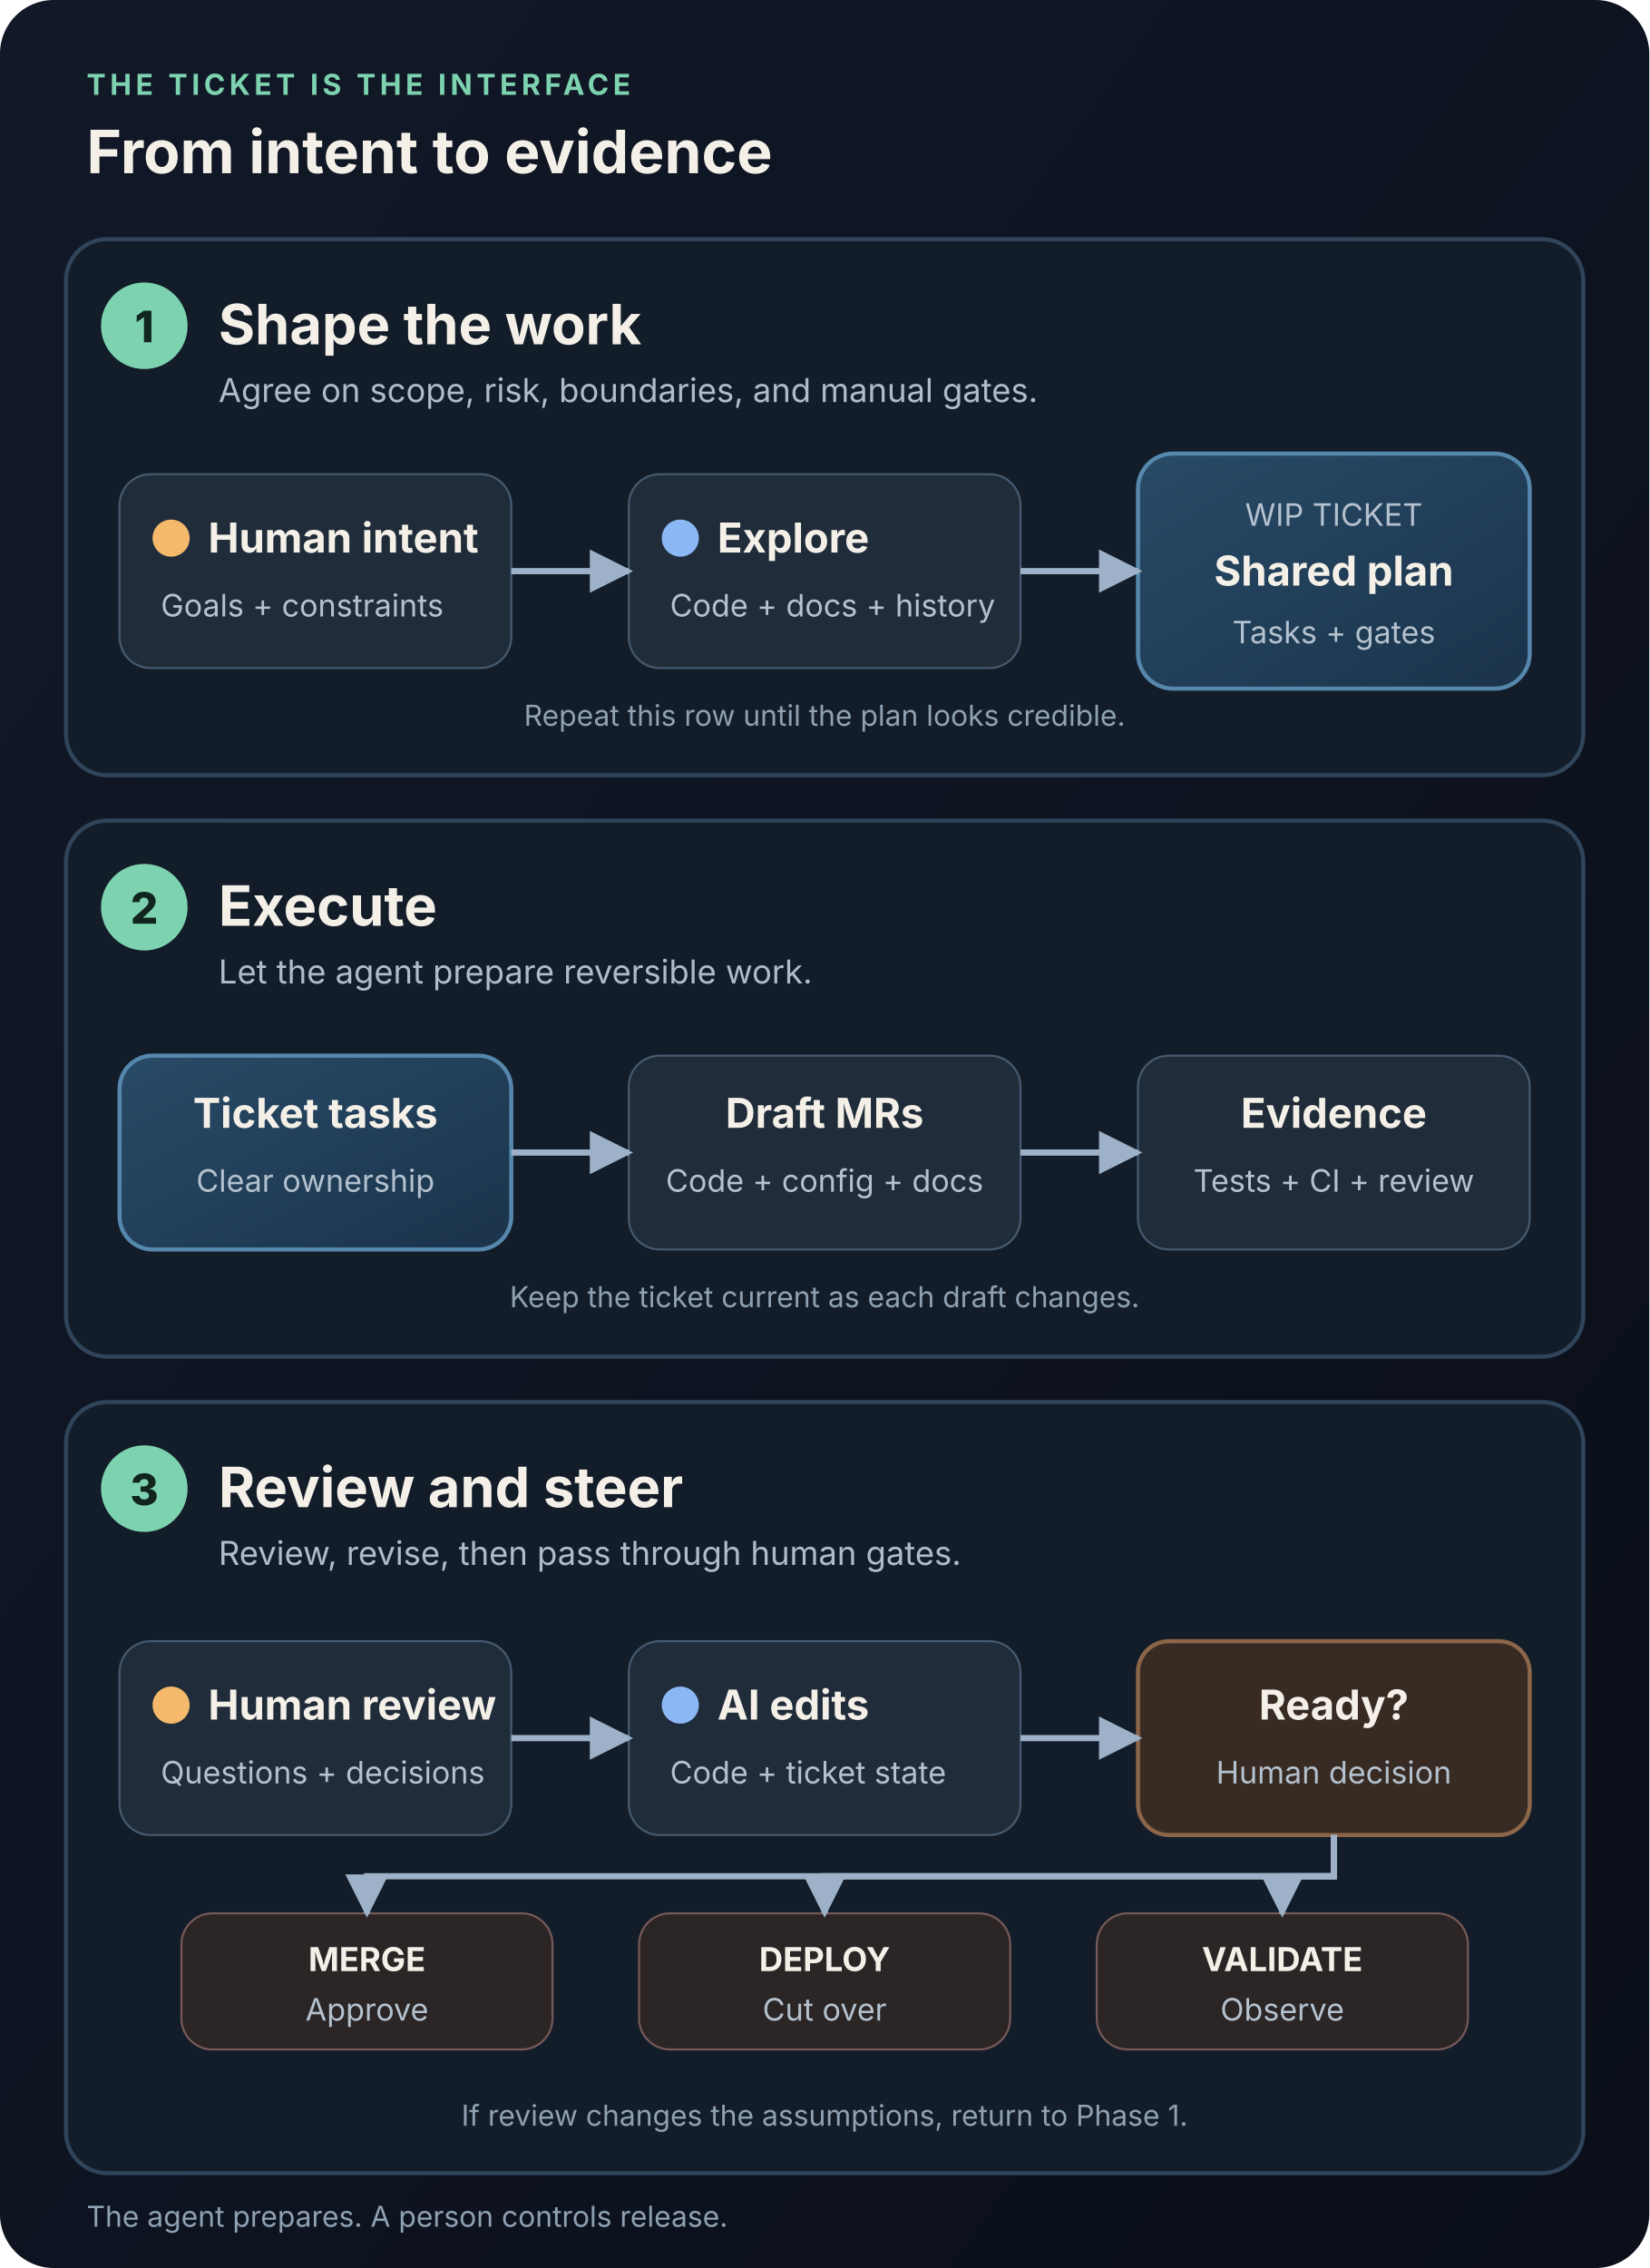
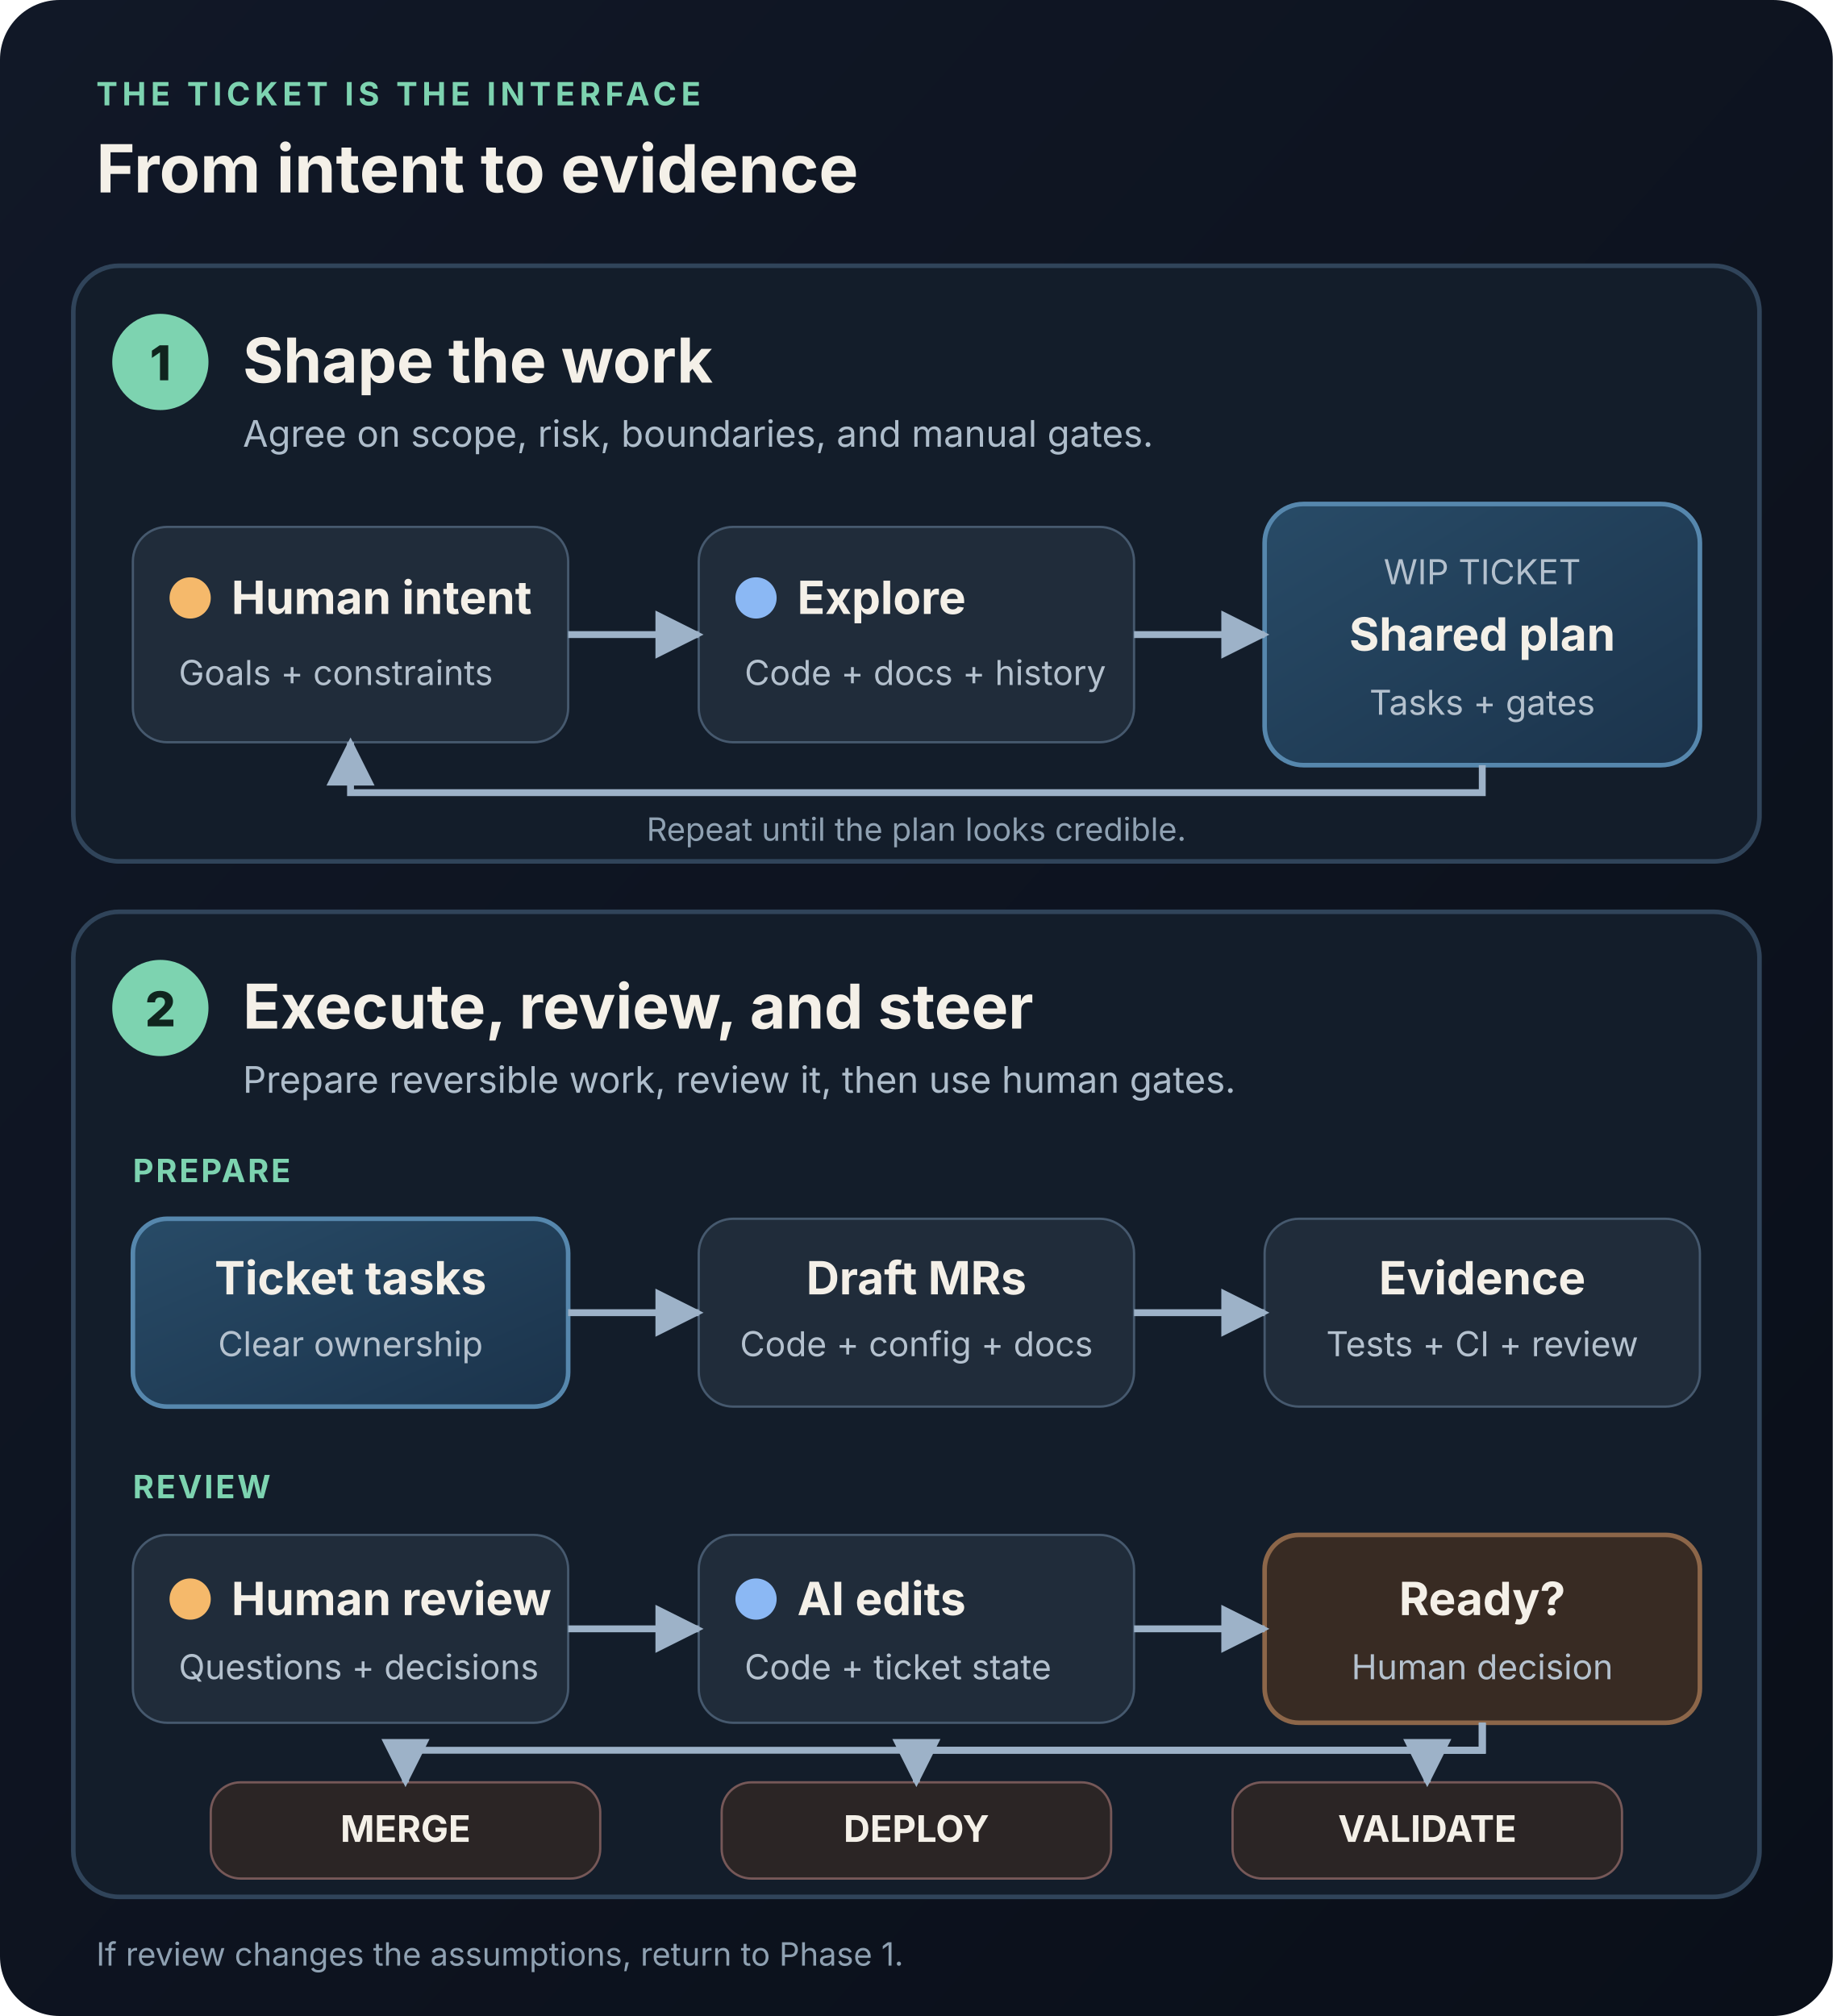
- <svg xmlns="http://www.w3.org/2000/svg" viewBox="0 0 800 1100" role="img" aria-labelledby="title description">
+ <svg xmlns="http://www.w3.org/2000/svg" viewBox="0 0 800 880" role="img" aria-labelledby="title description">
  <defs>
    <linearGradient id="background" x1="0" y1="0" x2="1" y2="1">
      <stop offset="0" stop-color="#111827" />
      <stop offset="1" stop-color="#0a0f19" />
    </linearGradient>
    <linearGradient id="ticket" x1="0" y1="0" x2="1" y2="1">
      <stop offset="0" stop-color="#284b67" />
      <stop offset="1" stop-color="#1b334b" />
    </linearGradient>
    <marker id="arrow" viewBox="0 0 10 10" refX="9" refY="5" markerWidth="7" markerHeight="7" orient="auto">
      <path d="M0 0l10 5-10 5z" fill="#9db2c8" />
    </marker>
    <style>
      .sans { font-family: -apple-system, BlinkMacSystemFont, "Segoe UI", sans-serif; }
      .eyebrow { fill: #7dd3b0; font-size: 14px; font-weight: 750; letter-spacing: 2px; }
      .diagram-title { fill: #f4f0e8; font-size: 29px; font-weight: 750; }
      .phase-title { fill: #f4f0e8; font-size: 27px; font-weight: 750; }
      .phase-copy { fill: #aebdcb; font-size: 16px; }
+       .section-label { fill: #7dd3b0; font-size: 14px; font-weight: 750; letter-spacing: 1px; }
      .card-title { fill: #f4f0e8; font-size: 20px; font-weight: 700; }
      .card-copy { fill: #b4c1ce; font-size: 15px; }
      .gate-title { fill: #f4f0e8; font-size: 16px; font-weight: 700; }
      .note { fill: #8fa1b2; font-size: 14px; }
      .flow { fill: none; stroke: #9db2c8; stroke-width: 3; marker-end: url(#arrow); }
    </style>
  </defs>
-   <rect width="800" height="1100" rx="26" fill="url(#background)" />
+   <rect width="800" height="880" rx="26" fill="url(#background)" />
  <text x="42" y="46" class="sans eyebrow">THE TICKET IS THE INTERFACE</text>
  <text x="42" y="84" class="sans diagram-title">From intent to evidence</text>
  <rect x="32" y="116" width="736" height="260" rx="20" fill="#131d2a" stroke="#30445a" stroke-width="2" />
  <circle cx="70" cy="158" r="21" fill="#7dd3b0" />
  <text x="70" y="166" class="sans" fill="#10251e" font-size="21" font-weight="800" text-anchor="middle">1</text>
  <text x="106" y="167" class="sans phase-title">Shape the work</text>
  <text x="106" y="195" class="sans phase-copy">Agree on scope, risk, boundaries, and manual gates.</text>
  <rect x="58" y="230" width="190" height="94" rx="15" fill="#202c3a" stroke="#46596e" />
  <circle cx="83" cy="261" r="9" fill="#f5b96b" />
  <text x="101" y="268" class="sans card-title">Human intent</text>
  <text x="78" y="299" class="sans card-copy">Goals + constraints</text>
  <rect x="305" y="230" width="190" height="94" rx="15" fill="#202c3a" stroke="#46596e" />
  <circle cx="330" cy="261" r="9" fill="#8bb8f4" />
  <text x="348" y="268" class="sans card-title">Explore</text>
  <text x="325" y="299" class="sans card-copy">Code + docs + history</text>
  <rect x="552" y="220" width="190" height="114" rx="17" fill="url(#ticket)" stroke="#5687ad" stroke-width="2" />
  <text x="647" y="255" class="sans card-copy" text-anchor="middle">WIP TICKET</text>
  <text x="647" y="284" class="sans card-title" text-anchor="middle">Shared plan</text>
  <text x="647" y="312" class="sans card-copy" text-anchor="middle">Tasks + gates</text>
  <path d="M248 277h57" class="flow" />
  <path d="M495 277h57" class="flow" />
-   <text x="400" y="352" class="sans note" text-anchor="middle">Repeat this row until the plan looks credible.</text>
-   <rect x="32" y="398" width="736" height="260" rx="20" fill="#131d2a" stroke="#30445a" stroke-width="2" />
+   <path d="M647 334v12H153v-22" class="flow" />
+   <text x="400" y="367" class="sans note" text-anchor="middle">Repeat until the plan looks credible.</text>
+   <rect x="32" y="398" width="736" height="430" rx="20" fill="#131d2a" stroke="#30445a" stroke-width="2" />
  <circle cx="70" cy="440" r="21" fill="#7dd3b0" />
  <text x="70" y="448" class="sans" fill="#10251e" font-size="21" font-weight="800" text-anchor="middle">2</text>
-   <text x="106" y="449" class="sans phase-title">Execute</text>
-   <text x="106" y="477" class="sans phase-copy">Let the agent prepare reversible work.</text>
-   <rect x="58" y="512" width="190" height="94" rx="16" fill="url(#ticket)" stroke="#5687ad" stroke-width="2" />
-   <text x="153" y="547" class="sans card-title" text-anchor="middle">Ticket tasks</text>
-   <text x="153" y="578" class="sans card-copy" text-anchor="middle">Clear ownership</text>
-   <rect x="305" y="512" width="190" height="94" rx="15" fill="#202c3a" stroke="#46596e" />
-   <text x="400" y="547" class="sans card-title" text-anchor="middle">Draft MRs</text>
-   <text x="400" y="578" class="sans card-copy" text-anchor="middle">Code + config + docs</text>
-   <rect x="552" y="512" width="190" height="94" rx="15" fill="#202c3a" stroke="#46596e" />
-   <text x="647" y="547" class="sans card-title" text-anchor="middle">Evidence</text>
-   <text x="647" y="578" class="sans card-copy" text-anchor="middle">Tests + CI + review</text>
-   <path d="M248 559h57" class="flow" />
-   <path d="M495 559h57" class="flow" />
-   <text x="400" y="634" class="sans note" text-anchor="middle">Keep the ticket current as each draft changes.</text>
-   <rect x="32" y="680" width="736" height="374" rx="20" fill="#131d2a" stroke="#30445a" stroke-width="2" />
-   <circle cx="70" cy="722" r="21" fill="#7dd3b0" />
-   <text x="70" y="730" class="sans" fill="#10251e" font-size="21" font-weight="800" text-anchor="middle">3</text>
-   <text x="106" y="731" class="sans phase-title">Review and steer</text>
-   <text x="106" y="759" class="sans phase-copy">Review, revise, then pass through human gates.</text>
-   <rect x="58" y="796" width="190" height="94" rx="15" fill="#202c3a" stroke="#46596e" />
-   <circle cx="83" cy="827" r="9" fill="#f5b96b" />
-   <text x="101" y="834" class="sans card-title">Human review</text>
-   <text x="78" y="865" class="sans card-copy">Questions + decisions</text>
-   <rect x="305" y="796" width="190" height="94" rx="15" fill="#202c3a" stroke="#46596e" />
-   <circle cx="330" cy="827" r="9" fill="#8bb8f4" />
-   <text x="348" y="834" class="sans card-title">AI edits</text>
-   <text x="325" y="865" class="sans card-copy">Code + ticket state</text>
-   <rect x="552" y="796" width="190" height="94" rx="15" fill="#382b23" stroke="#8c6649" stroke-width="2" />
-   <text x="647" y="834" class="sans card-title" text-anchor="middle">Ready?</text>
-   <text x="647" y="865" class="sans card-copy" text-anchor="middle">Human decision</text>
-   <path d="M248 843h57" class="flow" />
-   <path d="M495 843h57" class="flow" />
-   <rect x="88" y="928" width="180" height="66" rx="15" fill="#2b2525" stroke="#765858" />
-   <text x="178" y="956" class="sans gate-title" text-anchor="middle">MERGE</text>
-   <text x="178" y="980" class="sans card-copy" text-anchor="middle">Approve</text>
-   <rect x="310" y="928" width="180" height="66" rx="15" fill="#2b2525" stroke="#765858" />
-   <text x="400" y="956" class="sans gate-title" text-anchor="middle">DEPLOY</text>
-   <text x="400" y="980" class="sans card-copy" text-anchor="middle">Cut over</text>
-   <rect x="532" y="928" width="180" height="66" rx="15" fill="#2b2525" stroke="#765858" />
-   <text x="622" y="956" class="sans gate-title" text-anchor="middle">VALIDATE</text>
-   <text x="622" y="980" class="sans card-copy" text-anchor="middle">Observe</text>
-   <path d="M647 890v20H178v18" class="flow" />
-   <path d="M647 890v20H400v18" class="flow" />
-   <path d="M647 890v20H622v18" class="flow" />
-   <text x="400" y="1031" class="sans note" text-anchor="middle">If review changes the assumptions, return to Phase 1.</text>
-   <text x="42" y="1080" class="sans note">The agent prepares. A person controls release.</text>
+   <text x="106" y="449" class="sans phase-title">Execute, review, and steer</text>
+   <text x="106" y="477" class="sans phase-copy">Prepare reversible work, review it, then use human gates.</text>
+   <text x="58" y="516" class="sans section-label">PREPARE</text>
+   <rect x="58" y="532" width="190" height="82" rx="15" fill="url(#ticket)" stroke="#5687ad" stroke-width="2" />
+   <text x="153" y="565" class="sans card-title" text-anchor="middle">Ticket tasks</text>
+   <text x="153" y="592" class="sans card-copy" text-anchor="middle">Clear ownership</text>
+   <rect x="305" y="532" width="190" height="82" rx="15" fill="#202c3a" stroke="#46596e" />
+   <text x="400" y="565" class="sans card-title" text-anchor="middle">Draft MRs</text>
+   <text x="400" y="592" class="sans card-copy" text-anchor="middle">Code + config + docs</text>
+   <rect x="552" y="532" width="190" height="82" rx="15" fill="#202c3a" stroke="#46596e" />
+   <text x="647" y="565" class="sans card-title" text-anchor="middle">Evidence</text>
+   <text x="647" y="592" class="sans card-copy" text-anchor="middle">Tests + CI + review</text>
+   <path d="M248 573h57" class="flow" />
+   <path d="M495 573h57" class="flow" />
+   <text x="58" y="654" class="sans section-label">REVIEW</text>
+   <rect x="58" y="670" width="190" height="82" rx="15" fill="#202c3a" stroke="#46596e" />
+   <circle cx="83" cy="698" r="9" fill="#f5b96b" />
+   <text x="101" y="705" class="sans card-title">Human review</text>
+   <text x="78" y="733" class="sans card-copy">Questions + decisions</text>
+   <rect x="305" y="670" width="190" height="82" rx="15" fill="#202c3a" stroke="#46596e" />
+   <circle cx="330" cy="698" r="9" fill="#8bb8f4" />
+   <text x="348" y="705" class="sans card-title">AI edits</text>
+   <text x="325" y="733" class="sans card-copy">Code + ticket state</text>
+   <rect x="552" y="670" width="190" height="82" rx="15" fill="#382b23" stroke="#8c6649" stroke-width="2" />
+   <text x="647" y="705" class="sans card-title" text-anchor="middle">Ready?</text>
+   <text x="647" y="733" class="sans card-copy" text-anchor="middle">Human decision</text>
+   <path d="M248 711h57" class="flow" />
+   <path d="M495 711h57" class="flow" />
+   <rect x="92" y="778" width="170" height="42" rx="13" fill="#2b2525" stroke="#765858" />
+   <text x="177" y="804" class="sans gate-title" text-anchor="middle">MERGE</text>
+   <rect x="315" y="778" width="170" height="42" rx="13" fill="#2b2525" stroke="#765858" />
+   <text x="400" y="804" class="sans gate-title" text-anchor="middle">DEPLOY</text>
+   <rect x="538" y="778" width="170" height="42" rx="13" fill="#2b2525" stroke="#765858" />
+   <text x="623" y="804" class="sans gate-title" text-anchor="middle">VALIDATE</text>
+   <path d="M647 752v12H177v14" class="flow" />
+   <path d="M647 752v12H400v14" class="flow" />
+   <path d="M647 752v12H623v14" class="flow" />
+   <text x="42" y="858" class="sans note">If review changes the assumptions, return to Phase 1.</text>
</svg>
